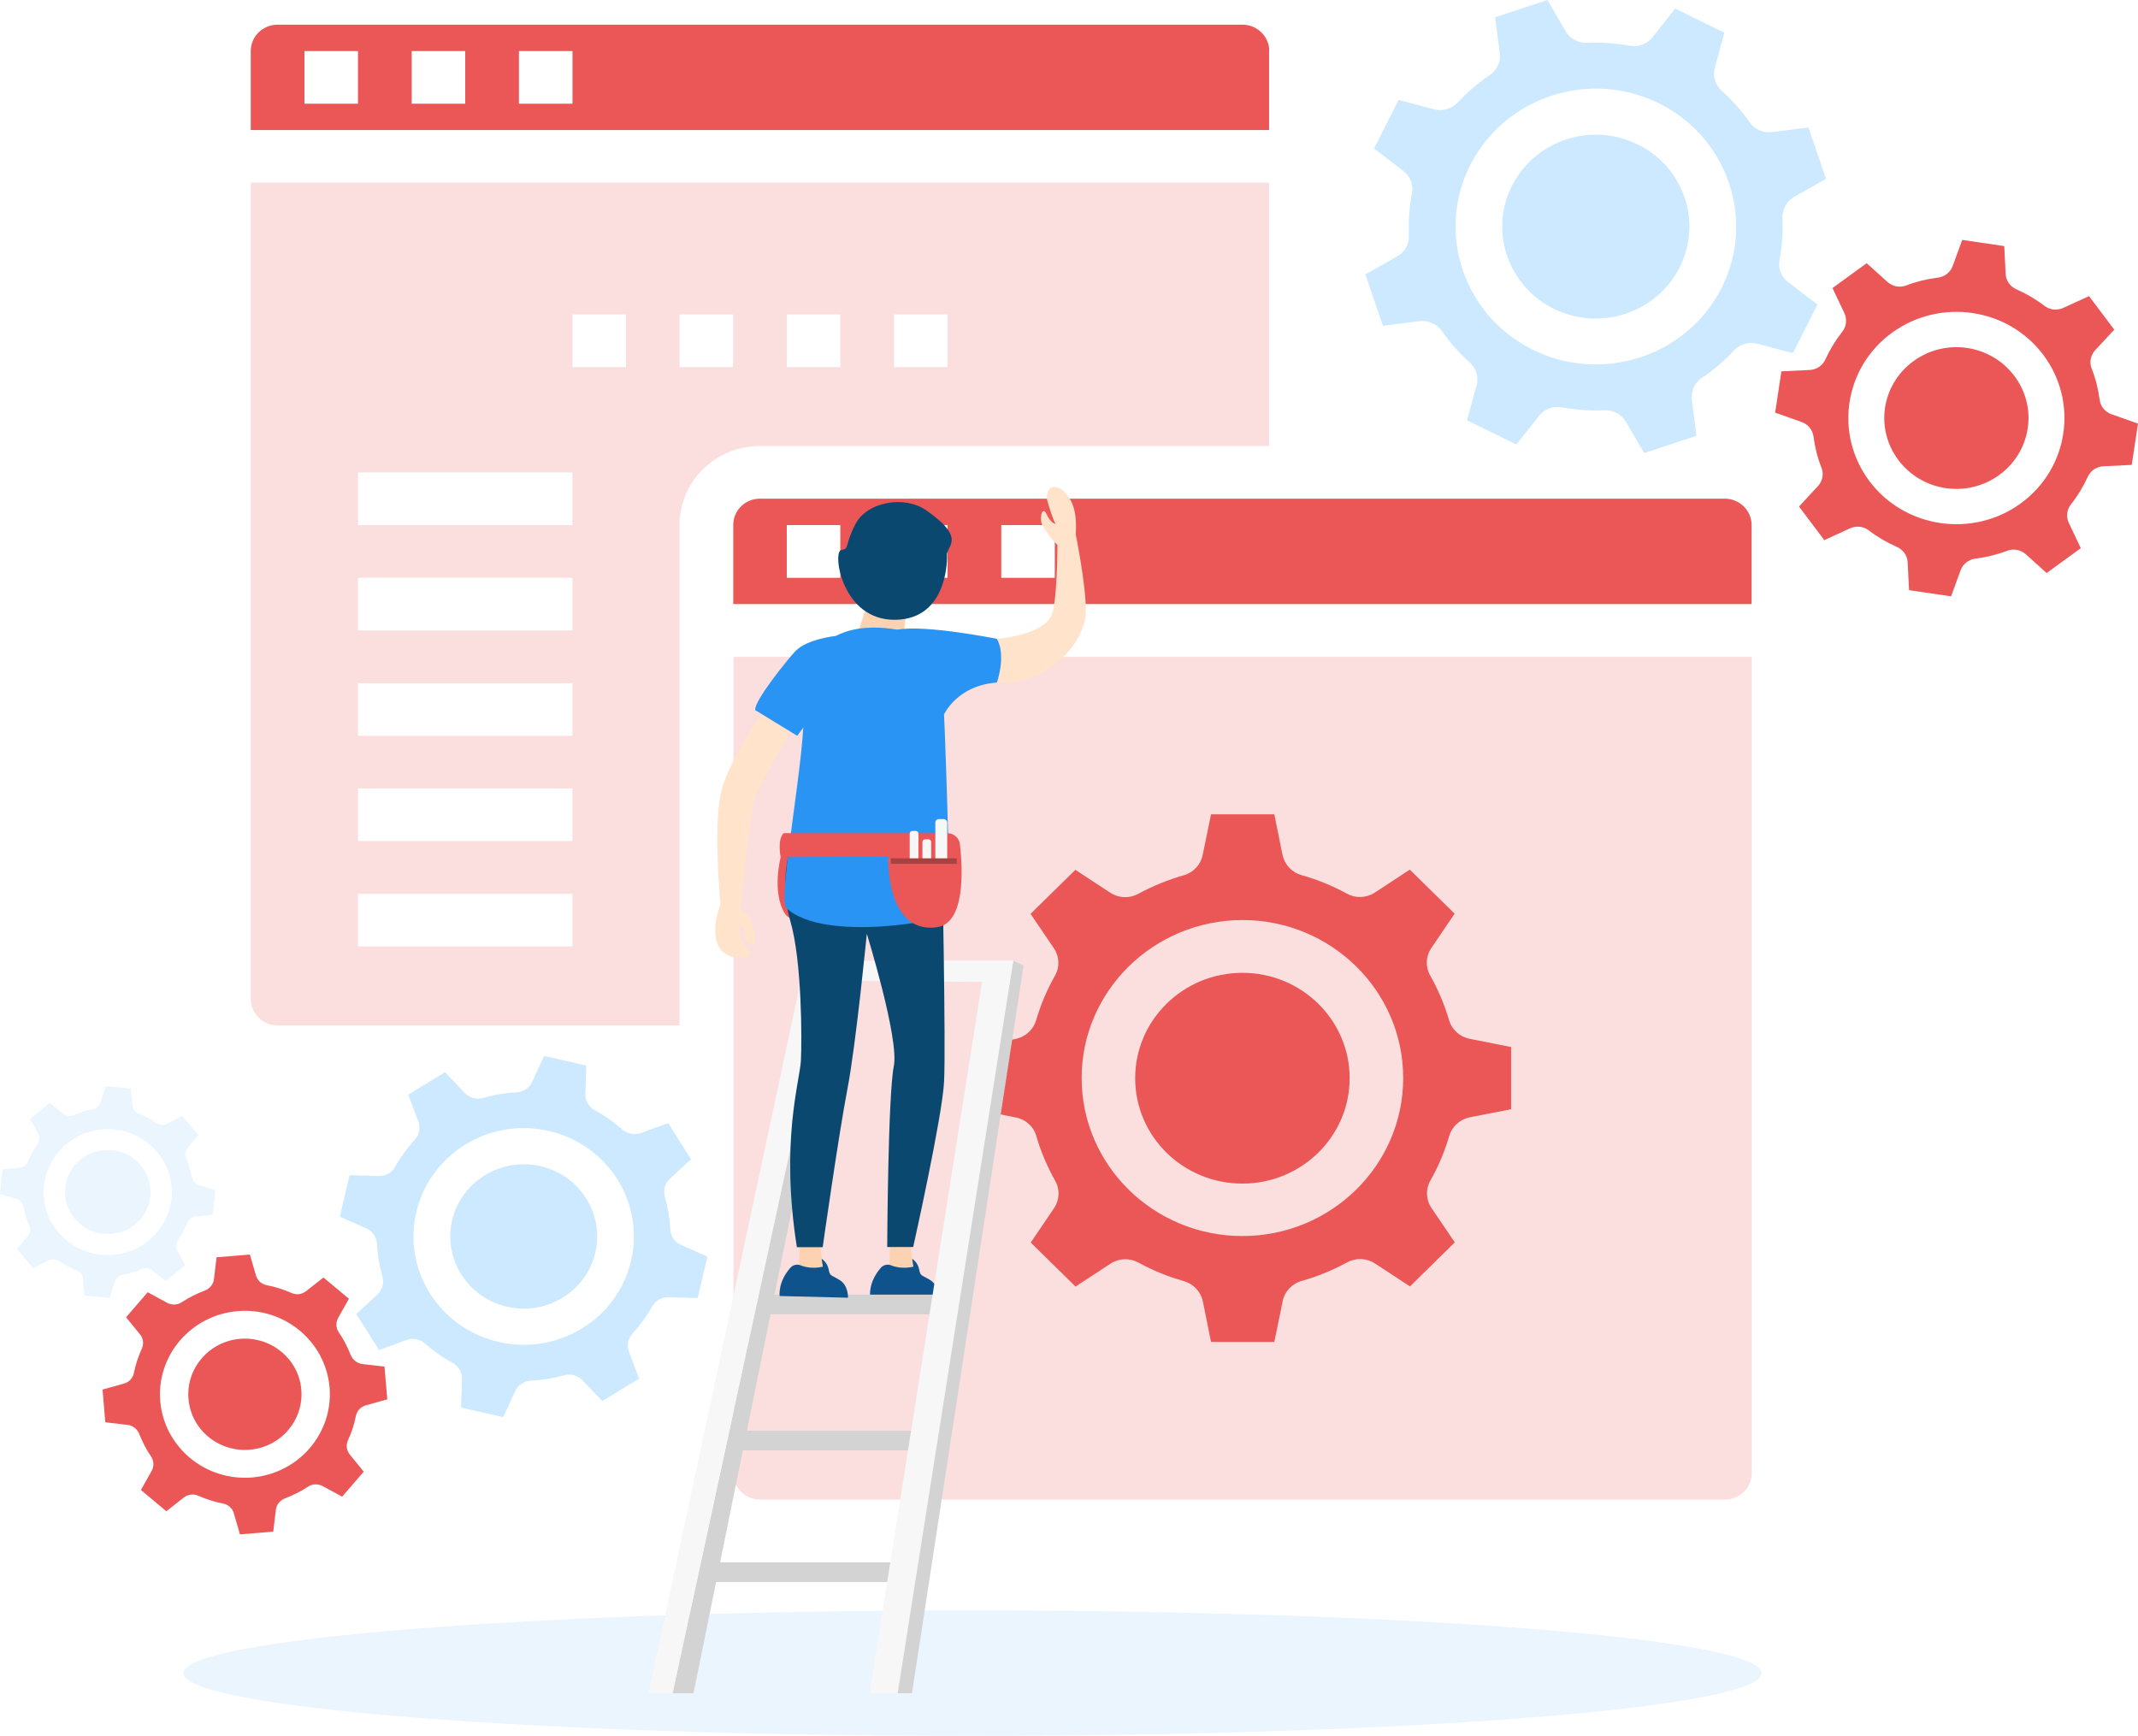
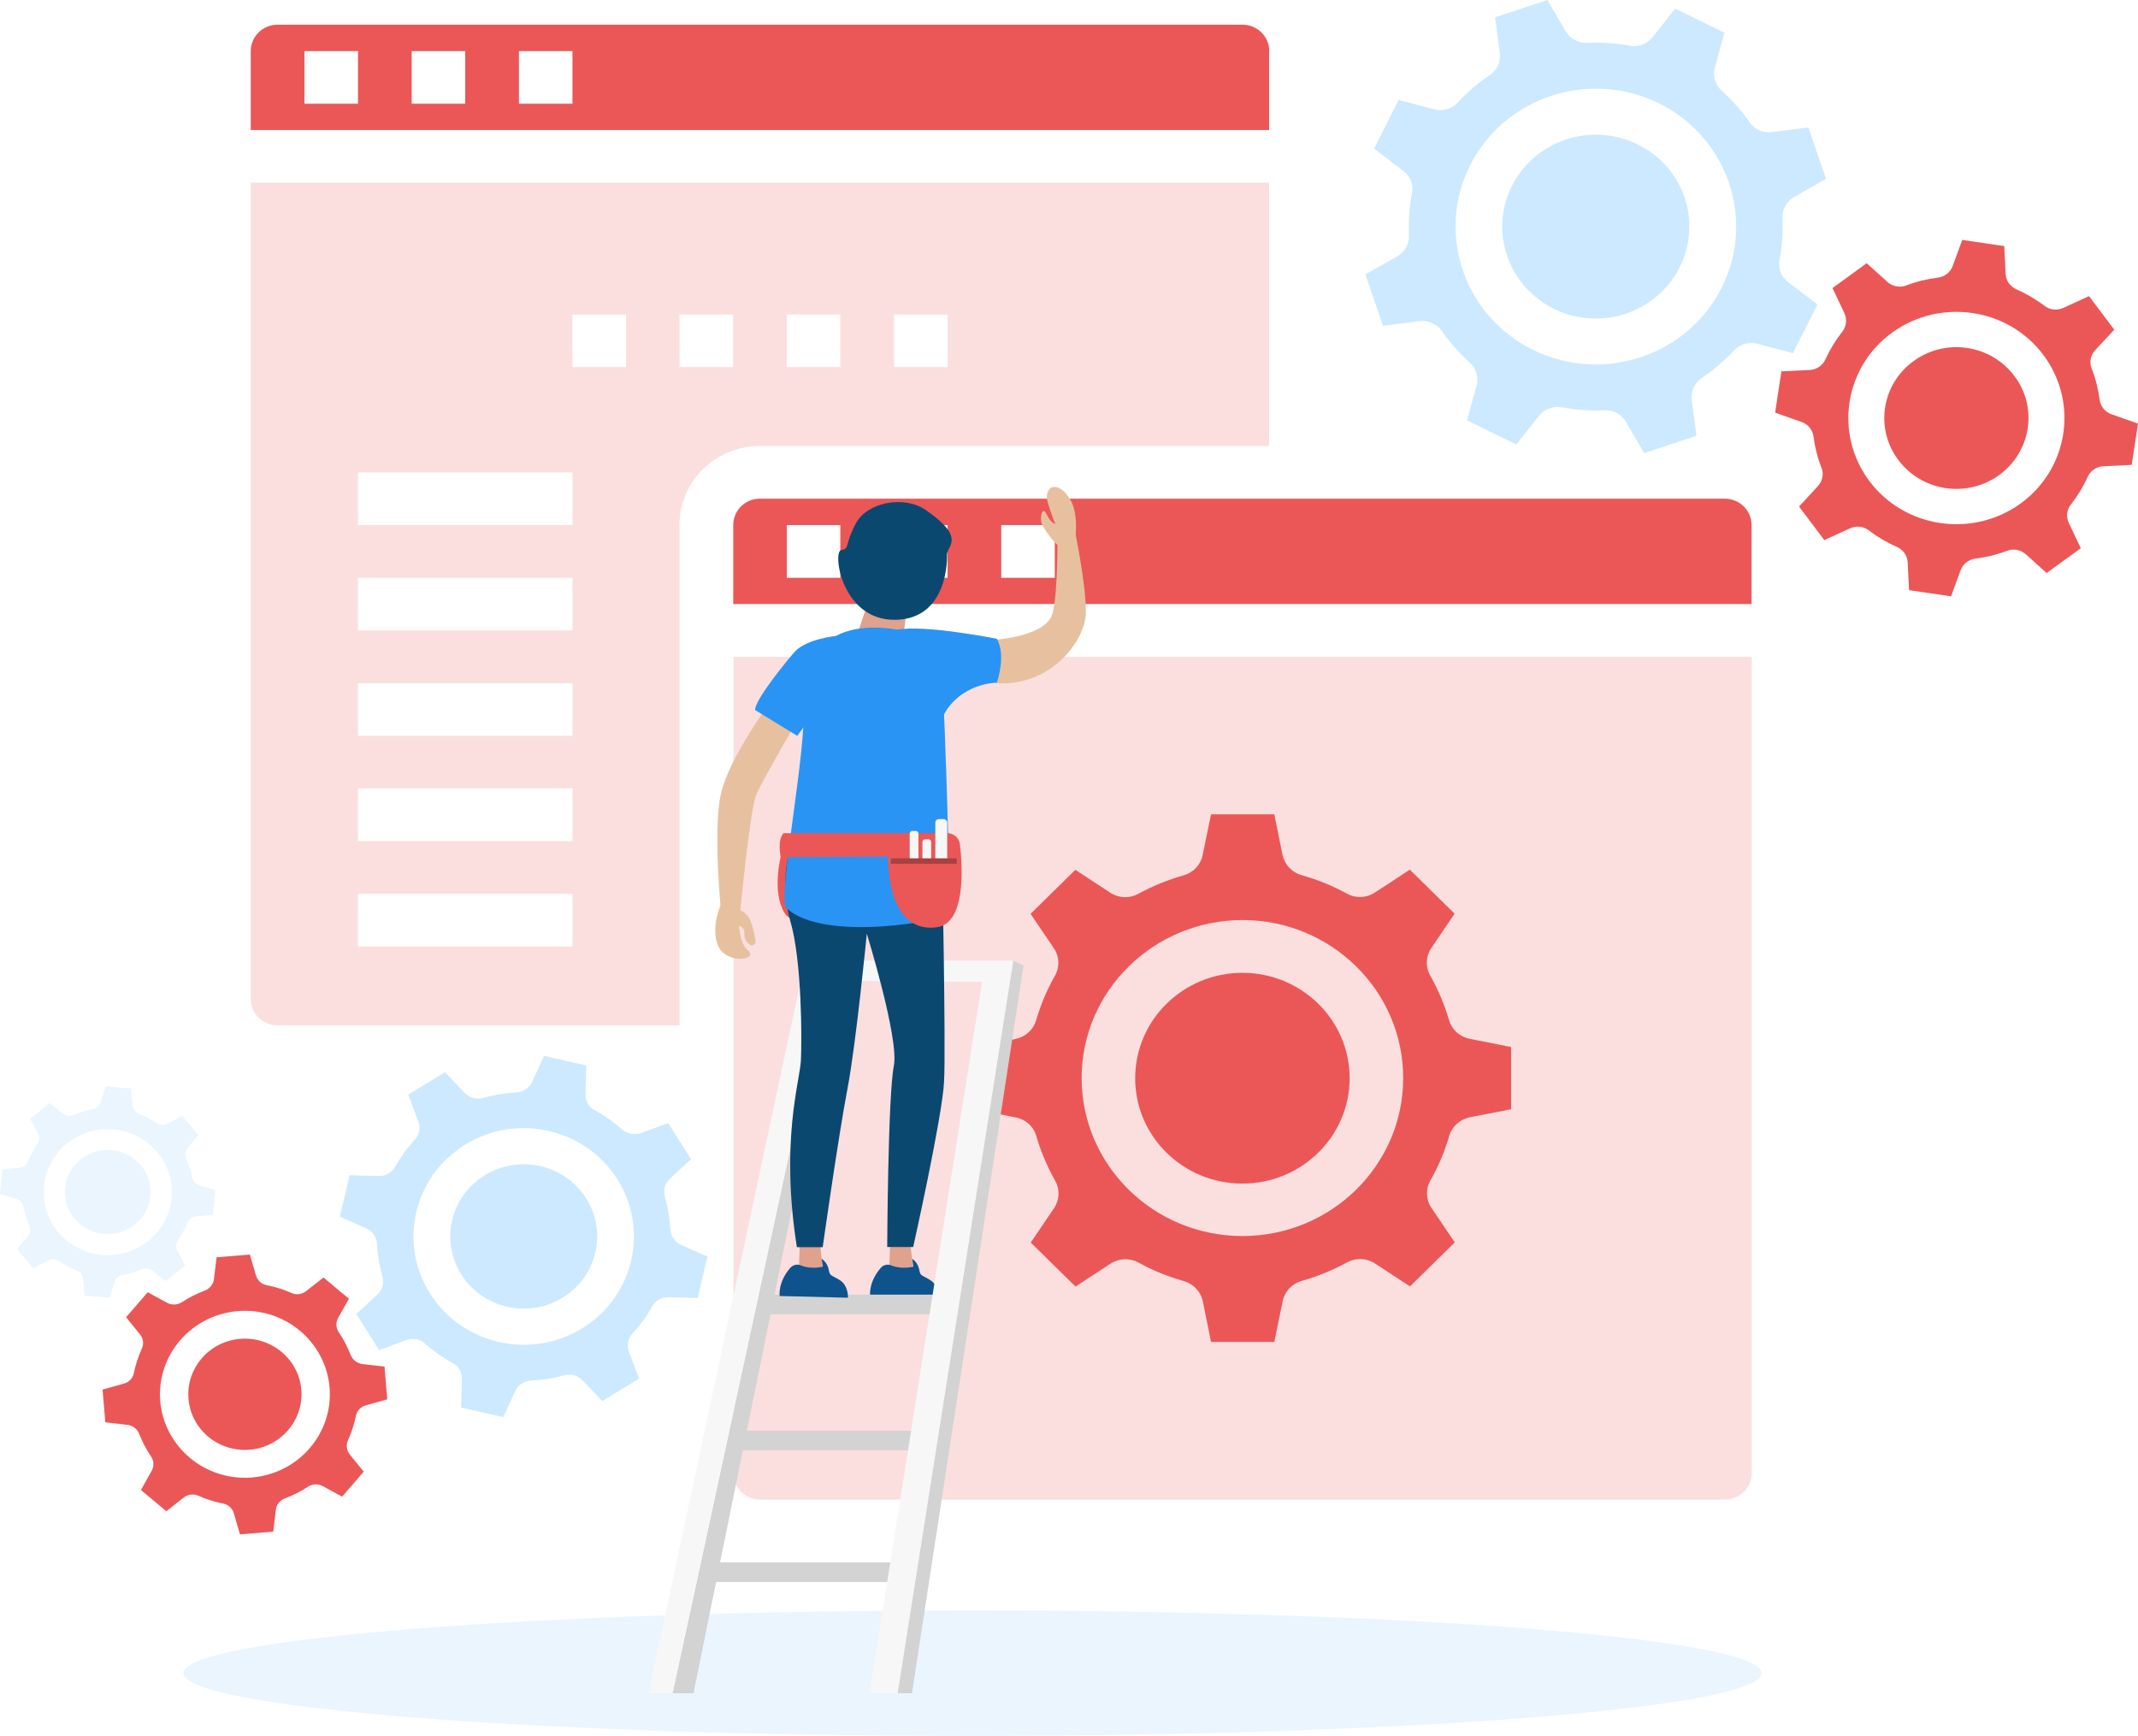
<svg xmlns="http://www.w3.org/2000/svg" width="452" height="367" viewBox="0 0 452 367" fill="none">
  <g opacity="0.1">
    <path d="M40.551 248.857C40.293 247.516 39.888 246.212 39.335 244.98C39.003 244.219 39.114 243.35 39.667 242.698L41.915 239.981L38.524 235.923L35.39 237.553C34.653 237.952 33.731 237.879 33.031 237.408C31.888 236.647 30.672 235.995 29.381 235.488C28.607 235.198 28.054 234.474 27.98 233.64L27.649 230.162L22.34 229.655L21.308 233.025C21.05 233.822 20.386 234.401 19.538 234.546C18.174 234.8 16.847 235.198 15.594 235.742C14.82 236.068 13.935 235.959 13.271 235.416L10.507 233.206L6.378 236.539L8.037 239.618C8.442 240.343 8.368 241.249 7.889 241.937C7.115 243.06 6.451 244.256 5.935 245.524C5.64 246.284 4.903 246.828 4.055 246.9L0.516 247.226L0 252.443L3.428 253.458C4.239 253.711 4.829 254.363 4.977 255.197C5.235 256.537 5.64 257.841 6.193 259.073C6.525 259.834 6.414 260.74 5.862 261.356L3.613 264.073L7.004 268.131L10.138 266.5C10.875 266.102 11.797 266.174 12.497 266.645C13.64 267.406 14.857 268.058 16.147 268.565C16.921 268.855 17.474 269.58 17.548 270.413L17.88 273.891L23.188 274.398L24.22 271.029C24.478 270.232 25.142 269.652 25.99 269.507C27.354 269.254 28.681 268.855 29.934 268.312C30.708 267.986 31.593 268.094 32.257 268.638L35.022 270.848L39.151 267.515L37.492 264.435C37.086 263.711 37.16 262.805 37.639 262.116C38.413 260.993 39.077 259.798 39.593 258.53C39.888 257.769 40.625 257.226 41.473 257.153L45.012 256.827L45.528 251.61L42.1 250.596C41.325 250.342 40.699 249.654 40.551 248.857ZM21.455 265.305C14.009 264.58 8.553 258.059 9.29 250.741C10.027 243.422 16.663 238.06 24.11 238.785C31.556 239.51 37.012 246.031 36.275 253.349C35.538 260.667 28.902 265.993 21.455 265.305Z" fill="#2A94F4" />
    <path d="M13.787 251.14C14.267 246.249 18.691 242.698 23.667 243.169C28.644 243.64 32.257 247.988 31.777 252.879C31.298 257.77 26.875 261.32 21.898 260.849C16.921 260.378 13.308 256.031 13.787 251.14Z" fill="#2A94F4" />
  </g>
  <path opacity="0.1" d="M205.595 367C297.724 367 372.409 361.064 372.409 353.74C372.409 346.417 297.724 340.48 205.595 340.48C113.467 340.48 38.782 346.417 38.782 353.74C38.782 361.064 113.467 367 205.595 367Z" fill="#2A94F4" />
  <path opacity="0.19" d="M155.017 311.461C155.017 314.541 157.56 317.041 160.694 317.041H364.667C367.801 317.041 370.344 314.541 370.344 311.461V138.866H155.054V311.461H155.017Z" fill="#EB5757" />
-   <path d="M219.088 240.198C220.046 243.459 221.373 246.611 223.069 249.618C224.101 251.429 224.028 253.675 222.848 255.414L217.908 262.696L227.382 272.007L234.792 267.153C236.562 265.993 238.847 265.921 240.691 266.935C243.714 268.602 246.921 269.906 250.275 270.848C252.303 271.428 253.851 273.058 254.294 275.123L256.026 283.709H269.408L271.178 275.087C271.583 273.058 273.132 271.391 275.196 270.812C278.514 269.87 281.721 268.566 284.781 266.899C286.624 265.885 288.91 265.957 290.679 267.116L298.089 271.971L307.563 262.66L302.624 255.378C301.444 253.639 301.37 251.393 302.402 249.582C304.098 246.611 305.425 243.459 306.384 240.162C306.974 238.169 308.633 236.648 310.734 236.213L319.471 234.51V221.359L310.697 219.62C308.633 219.222 306.937 217.7 306.347 215.671C305.388 212.411 304.061 209.259 302.366 206.252C301.333 204.44 301.407 202.194 302.587 200.455L307.527 193.173L298.052 183.862L290.643 188.717C288.873 189.876 286.587 189.949 284.744 188.934C281.721 187.268 278.514 185.963 275.159 185.021C273.132 184.442 271.583 182.811 271.141 180.746L269.408 172.16H256.026L254.257 180.783C253.851 182.811 252.303 184.478 250.239 185.058C246.921 186 243.714 187.304 240.654 188.97C238.811 189.985 236.525 189.912 234.755 188.753L227.346 183.898L217.871 193.209L222.811 200.491C223.991 202.23 224.065 204.476 223.032 206.288C221.337 209.259 220.009 212.411 219.051 215.707C218.461 217.7 216.802 219.222 214.701 219.656L205.964 221.359V234.51L214.738 236.249C216.839 236.648 218.535 238.169 219.088 240.198V240.198ZM262.662 194.513C281.426 194.513 296.652 209.476 296.652 227.917C296.652 246.357 281.426 261.32 262.662 261.32C243.898 261.32 228.673 246.357 228.673 227.917C228.673 209.512 243.898 194.55 262.662 194.513ZM155.017 111.006V127.707H370.308V111.006C370.308 107.926 367.764 105.426 364.63 105.426H160.657C157.524 105.426 155.017 107.926 155.017 111.006V111.006ZM211.678 111.006H222.996V122.164H211.678V111.006ZM189.006 111.006H200.324V122.164H189.006V111.006ZM166.334 111.006H177.652V122.164H166.334V111.006Z" fill="#EB5757" />
+   <path d="M219.088 240.198C220.046 243.459 221.373 246.611 223.069 249.618C224.101 251.429 224.028 253.675 222.848 255.414L217.908 262.696L227.382 272.007L234.792 267.153C236.562 265.993 238.847 265.921 240.691 266.935C243.714 268.602 246.921 269.906 250.275 270.848C252.303 271.428 253.851 273.058 254.294 275.123L256.026 283.709H269.408L271.178 275.087C271.583 273.058 273.132 271.391 275.196 270.812C278.514 269.87 281.721 268.566 284.781 266.899C286.624 265.885 288.91 265.957 290.679 267.116L298.089 271.971L307.563 262.66L302.624 255.378C301.444 253.639 301.37 251.393 302.402 249.582C304.098 246.611 305.425 243.459 306.384 240.162C306.974 238.169 308.633 236.648 310.734 236.213L319.471 234.51V221.359L310.697 219.62C308.633 219.222 306.937 217.7 306.347 215.671C305.388 212.411 304.061 209.259 302.366 206.252C301.333 204.44 301.407 202.194 302.587 200.455L307.527 193.173L298.052 183.862L290.643 188.717C288.873 189.876 286.587 189.949 284.744 188.934C281.721 187.268 278.514 185.963 275.159 185.021C273.132 184.442 271.583 182.811 271.141 180.746L269.408 172.16H256.026L254.257 180.783C253.851 182.811 252.303 184.478 250.239 185.058C246.921 186 243.714 187.304 240.654 188.97C238.811 189.985 236.525 189.912 234.755 188.753L227.346 183.898L217.871 193.209L222.811 200.491C223.991 202.23 224.065 204.476 223.032 206.288C221.337 209.259 220.009 212.411 219.051 215.707C218.461 217.7 216.802 219.222 214.701 219.656L205.964 221.359V234.51L214.738 236.249C216.839 236.648 218.535 238.169 219.088 240.198ZM262.662 194.513C281.426 194.513 296.652 209.476 296.652 227.917C296.652 246.357 281.426 261.32 262.662 261.32C243.898 261.32 228.673 246.357 228.673 227.917C228.673 209.512 243.898 194.55 262.662 194.513ZM155.017 111.006V127.707H370.308V111.006C370.308 107.926 367.764 105.426 364.63 105.426H160.657C157.524 105.426 155.017 107.926 155.017 111.006ZM211.678 111.006H222.996V122.164H211.678V111.006ZM189.006 111.006H200.324V122.164H189.006V111.006ZM166.334 111.006H177.652V122.164H166.334V111.006Z" fill="#EB5757" />
  <path d="M285.334 227.953C285.334 240.235 275.196 250.234 262.662 250.234C250.128 250.234 239.99 240.271 239.99 227.953C239.99 215.672 250.128 205.672 262.662 205.672C275.159 205.672 285.334 215.635 285.334 227.953ZM268.339 10.797C268.339 7.717 265.796 5.217 262.662 5.217H58.689C55.555 5.217 53.012 7.717 53.012 10.797V27.498H268.302V10.797H268.339ZM75.683 21.919H64.366V10.797H75.683V21.919ZM98.355 21.919H87.038V10.797H98.355V21.919ZM121.027 21.919H109.71V10.797H121.027V21.919Z" fill="#EB5757" />
-   <path opacity="0.19" d="M143.662 111.006C143.662 101.768 151.256 94.305 160.657 94.305H268.302V38.621H53.012V211.216C53.012 214.295 55.555 216.795 58.689 216.795H143.662V111.006V111.006ZM189.006 66.481H200.324V77.603H189.006V66.481V66.481ZM166.334 66.481H177.652V77.603H166.334V66.481V66.481ZM143.662 66.481H154.98V77.603H143.662V66.481V66.481ZM121.027 200.093H75.683V188.971H121.027V200.093ZM121.027 177.813H75.683V166.69H121.027V177.813ZM121.027 155.568H75.683V144.446H121.027V155.568ZM121.027 133.287H75.683V122.165H121.027V133.287V133.287ZM121.027 111.006H75.683V99.884H121.027V111.006ZM121.027 77.603V66.481H132.345V77.603H121.027V77.603Z" fill="#EB5757" />
-   <path d="M188.011 267.479L188.232 261.61L192.471 262.878L193.282 270.197C193.282 270.197 189.227 270.45 188.011 267.479V267.479Z" fill="#FCD2B1" />
-   <path d="M188.379 267.515C189.375 267.914 191.034 268.276 193.098 267.805L192.84 266.139C192.84 266.139 194.02 266.827 194.315 268.349C194.61 269.834 194.683 269.436 196.6 270.595C198.554 271.754 198.407 274.363 198.407 274.363L183.956 274C183.956 274 183.55 271.138 186.168 268.095C186.684 267.443 187.605 267.189 188.379 267.515V267.515Z" fill="#0E538C" />
+   <path opacity="0.19" d="M143.662 111.006C143.662 101.768 151.256 94.305 160.657 94.305H268.302V38.621H53.012V211.216C53.012 214.295 55.555 216.795 58.689 216.795H143.662V111.006ZM189.006 66.481H200.324V77.603H189.006V66.481ZM166.334 66.481H177.652V77.603H166.334V66.481ZM143.662 66.481H154.98V77.603H143.662V66.481ZM121.027 200.093H75.683V188.971H121.027V200.093ZM121.027 177.813H75.683V166.69H121.027V177.813ZM121.027 155.568H75.683V144.446H121.027V155.568ZM121.027 133.287H75.683V122.165H121.027V133.287ZM121.027 111.006H75.683V99.884H121.027V111.006ZM121.027 77.603V66.481H132.345V77.603H121.027Z" fill="#EB5757" />
+   <path d="M188.011 267.641L188.232 261.771L192.471 263.04L193.282 270.358C193.282 270.358 189.227 270.611 188.011 267.641Z" fill="#E0A18D" />
+   <path d="M188.379 267.515C189.375 267.914 191.034 268.276 193.098 267.805L192.84 266.139C192.84 266.139 194.02 266.827 194.315 268.349C194.61 269.834 194.683 269.436 196.6 270.595C198.554 271.754 198.407 274.363 198.407 274.363L183.956 274C183.956 274 183.55 271.138 186.168 268.095C186.684 267.443 187.605 267.189 188.379 267.515Z" fill="#0E538C" />
  <path d="M165.044 181.217C165.044 181.217 163.164 188.427 165.818 192.956C168.472 197.484 173.265 187.449 173.265 187.449C173.265 187.449 172.417 177.812 165.044 181.217Z" fill="#EB5757" />
-   <path d="M163.717 147.018C163.717 147.018 153.984 160.024 152.362 167.886C150.704 175.747 152.473 192.92 152.473 192.92H156.454C156.454 192.92 158.556 171.001 159.883 167.886C161.21 164.697 169.836 149.988 169.836 149.988L163.717 147.018V147.018Z" fill="#FFE3CA" />
+   <path d="M163.717 147.179C163.717 147.179 153.984 160.185 152.362 168.047C150.704 175.908 152.473 193.081 152.473 193.081H156.454C156.454 193.081 158.556 171.162 159.883 168.047C161.21 164.858 169.836 150.149 169.836 150.149L163.717 147.179Z" fill="#E7C19F" />
  <path d="M162.058 273.71H198.996V277.876H162.058V273.71ZM154.169 302.476H193.872V306.642H154.169V302.476ZM150.593 330.3H190.296V334.466H150.593V330.3Z" fill="#D3D3D3" />
  <path d="M146.612 357.979H142.188L174.776 207.339H177.246L146.612 357.979ZM192.803 357.979H188.379L214.222 203.1L216.397 204.115L192.803 357.979Z" fill="#D3D3D3" />
  <path d="M183.845 357.979L207.623 207.592L174.776 207.339L142.188 357.979H137.1L170.205 203.1H214.222L189.78 357.979H183.108" fill="#F7F7F7" />
-   <path d="M168.915 267.479L169.136 261.61L173.375 262.878L174.186 270.197C174.15 270.197 170.131 270.45 168.915 267.479V267.479Z" fill="#FCD2B1" />
-   <path d="M210.756 135.062C210.756 135.062 221.263 134.301 222.516 129.519C223.77 124.736 223.549 111.839 223.549 111.839H227.198C227.198 111.839 229.705 123.831 229.557 129.519C229.41 135.207 222.369 144.916 210.756 144.3C199.181 143.684 210.756 135.062 210.756 135.062V135.062Z" fill="#FFE3CA" />
-   <path d="M176.73 134.446C176.73 134.446 170.647 135.062 168.141 137.671C166.924 138.939 159.367 148.141 159.662 150.133L168.546 155.568L175.809 145.677L176.73 134.446V134.446Z" fill="#2A94F4" />
-   <path d="M167.219 178.754C167.219 178.754 164.602 186.362 167.072 194.695C169.541 203.027 169.541 219.838 169.32 224.221C169.099 228.605 164.933 241.285 168.472 263.675H173.928C173.928 263.675 177.246 240.198 179.163 230.199C180.97 220.816 183.255 197.412 183.255 197.412C183.255 197.412 190.112 219.62 188.969 225.345C187.716 231.648 187.568 263.639 187.568 263.639H193.061C193.061 263.639 199.218 236.105 199.586 228.714C199.992 221.323 199.144 179.877 199.144 179.877C199.144 179.877 180.859 167.668 167.219 178.754V178.754Z" fill="#0B4870" />
-   <path d="M185.946 119.991L180.38 136.729L190.444 138.685L192.656 121.331L185.946 119.991Z" fill="#FCD2B1" />
+   <path d="M168.915 267.641L169.136 261.771L173.375 263.04L174.186 270.358C174.15 270.358 170.131 270.611 168.915 267.641Z" fill="#E0A18D" />
+   <path d="M210.756 135.223C210.756 135.223 221.263 134.462 222.516 129.68C223.77 124.898 223.549 112 223.549 112H227.198C227.198 112 229.705 123.992 229.557 129.68C229.41 135.368 222.369 145.077 210.756 144.461C199.181 143.845 210.756 135.223 210.756 135.223Z" fill="#E7C19F" />
+   <path d="M176.73 134.446C176.73 134.446 170.647 135.062 168.141 137.671C166.924 138.939 159.367 148.141 159.662 150.133L168.546 155.568L175.809 145.677L176.73 134.446Z" fill="#2A94F4" />
+   <path d="M167.219 178.754C167.219 178.754 164.602 186.362 167.072 194.695C169.541 203.027 169.541 219.838 169.32 224.221C169.099 228.605 164.933 241.285 168.472 263.675H173.928C173.928 263.675 177.246 240.198 179.163 230.199C180.97 220.816 183.255 197.412 183.255 197.412C183.255 197.412 190.112 219.62 188.969 225.345C187.716 231.648 187.568 263.639 187.568 263.639H193.061C193.061 263.639 199.218 236.105 199.586 228.714C199.992 221.323 199.144 179.877 199.144 179.877C199.144 179.877 180.859 167.668 167.219 178.754Z" fill="#0B4870" />
+   <path d="M185.946 119.991L180.38 136.729L190.444 138.685L192.656 121.331L185.946 119.991Z" fill="#E0A18D" />
  <path d="M191.66 133.504C191.66 133.504 198.48 134.881 199.181 143.648C199.881 152.416 200.84 189.804 200.84 193.028C200.618 194.514 174.113 199.477 166.224 191.942C164.233 190.021 170.758 157.488 169.836 148.938C168.878 140.424 174.039 129.591 191.66 133.504Z" fill="#2A94F4" />
-   <path d="M199.586 151.039C199.586 151.039 202.314 144.916 210.756 144.3C210.756 144.3 212.784 138.612 210.756 135.062C210.756 135.062 195.457 131.982 189.633 133.142C183.808 134.301 199.586 151.039 199.586 151.039V151.039Z" fill="#2A94F4" />
-   <path d="M227.161 115.064C227.161 115.064 228.304 109.05 226.276 105.644C225.06 103.615 223.733 102.673 222.406 103.036C221.521 103.289 221.152 104.811 221.373 105.68C221.668 106.803 222.627 109.883 223.143 110.752C223.143 110.752 222.221 110.752 221.263 108.723C220.341 106.731 219.641 109.665 220.378 111.042C221.484 113.035 225.134 118.505 227.161 115.064Z" fill="#FFE3CA" />
-   <path d="M169.247 267.515C170.242 267.914 171.901 268.276 173.965 267.805L173.707 266.139C173.707 266.139 174.887 266.827 175.182 268.349C175.477 269.834 175.55 269.436 177.467 270.595C179.421 271.754 179.274 274.363 179.274 274.363L164.823 274C164.823 274 164.417 271.138 167.035 268.095C167.588 267.443 168.472 267.189 169.247 267.515V267.515Z" fill="#0E538C" />
+   <path d="M199.586 151.039C199.586 151.039 202.314 144.916 210.756 144.3C210.756 144.3 212.784 138.612 210.756 135.062C210.756 135.062 195.457 131.982 189.633 133.142C183.808 134.301 199.586 151.039 199.586 151.039Z" fill="#2A94F4" />
+   <path d="M227.161 115.064C227.161 115.064 228.304 109.05 226.276 105.644C225.06 103.615 223.733 102.673 222.406 103.036C221.521 103.289 221.152 104.811 221.373 105.68C221.668 106.803 222.627 109.883 223.143 110.752C223.143 110.752 222.221 110.752 221.263 108.723C220.341 106.731 219.641 109.665 220.378 111.042C221.484 113.035 225.134 118.505 227.161 115.064Z" fill="#E7C19F" />
+   <path d="M169.247 267.515C170.242 267.914 171.901 268.276 173.965 267.805L173.707 266.139C173.707 266.139 174.887 266.827 175.182 268.349C175.477 269.834 175.55 269.436 177.467 270.595C179.421 271.754 179.274 274.363 179.274 274.363L164.823 274C164.823 274 164.417 271.138 167.035 268.095C167.588 267.443 168.472 267.189 169.247 267.515Z" fill="#0E538C" />
  <path d="M200.213 117.491C199.955 115.389 204.6 113.977 195.716 107.818C191.181 104.702 183.292 106.079 180.859 110.788C178.426 115.498 179.716 115.969 177.836 116.295C175.956 116.657 177.947 131.222 189.301 131.04C200.692 130.859 200.213 117.491 200.213 117.491Z" fill="#0B4870" />
-   <path d="M165.671 176.146H200.25C201.651 176.146 202.794 177.16 202.941 178.5C203.531 183.609 204.158 195.202 198.075 196.035C190.259 197.122 187.753 188.826 187.753 181.109L165.044 181.218C165.044 181.218 164.27 177.522 165.671 176.146V176.146Z" fill="#EB5757" />
-   <path d="M156.196 190.891C156.196 190.891 155.533 198.608 158.076 200.709C160.62 202.847 153.579 203.789 151.846 199.876C150.114 195.963 152.473 190.891 152.473 190.891H156.196V190.891Z" fill="#FFE3CA" />
-   <path d="M155.533 191.905C155.533 191.905 157.892 192.304 158.777 194.804C159.293 196.217 159.588 197.738 159.735 198.789C159.846 199.477 159.035 199.948 158.445 199.513C157.855 199.079 157.302 198.427 157.376 197.303C157.56 194.949 154.685 195.637 154.685 195.637C154.685 195.637 153.726 192.847 155.533 191.905Z" fill="#FFE3CA" />
+   <path d="M165.671 176.146H200.25C201.651 176.146 202.794 177.16 202.941 178.5C203.531 183.609 204.158 195.202 198.075 196.035C190.259 197.122 187.753 188.826 187.753 181.109L165.044 181.218C165.044 181.218 164.27 177.522 165.671 176.146Z" fill="#EB5757" />
+   <path d="M156.196 191.052C156.196 191.052 155.533 198.769 158.076 200.87C160.62 203.008 153.579 203.95 151.846 200.037C150.114 196.124 152.473 191.052 152.473 191.052H156.196Z" fill="#E7C19F" />
+   <path d="M155.533 192.066C155.533 192.066 157.892 192.465 158.777 194.965C159.293 196.378 159.588 197.899 159.735 198.95C159.846 199.638 159.035 200.109 158.445 199.675C157.855 199.24 157.302 198.588 157.376 197.465C157.56 195.11 154.685 195.798 154.685 195.798C154.685 195.798 153.726 193.008 155.533 192.066Z" fill="#E7C19F" />
  <path d="M194.13 181.471H192.324V176.218C192.324 175.928 192.582 175.675 192.877 175.675H193.614C193.909 175.675 194.167 175.928 194.167 176.218V181.471H194.13ZM196.821 181.471H195.015V177.993C195.015 177.703 195.273 177.45 195.568 177.45H196.305C196.6 177.45 196.858 177.703 196.858 177.993V181.471H196.821ZM200.25 181.471H197.743V173.899C197.743 173.501 198.075 173.175 198.48 173.175H199.513C199.918 173.175 200.25 173.501 200.25 173.899V181.471Z" fill="#F7F7F7" />
  <path opacity="0.32" d="M188.343 181.471H202.277V182.631H188.343V181.471Z" fill="#161616" />
-   <path d="M74.135 286.464C73.472 284.797 72.661 283.167 71.628 281.681C71.002 280.776 70.965 279.58 71.481 278.638L73.767 274.58L68.384 270.088L64.698 272.986C63.813 273.675 62.633 273.82 61.601 273.349C59.942 272.624 58.173 272.044 56.403 271.718C55.297 271.501 54.413 270.704 54.118 269.653L52.827 265.233L45.786 265.813L45.233 270.414C45.123 271.501 44.348 272.443 43.316 272.841C41.62 273.494 39.962 274.291 38.45 275.305C37.528 275.921 36.312 275.957 35.353 275.45L31.224 273.204L26.653 278.493L29.602 282.116C30.303 282.986 30.45 284.145 29.971 285.159C29.234 286.79 28.644 288.529 28.312 290.268C28.091 291.355 27.28 292.224 26.211 292.514L21.677 293.782L22.266 300.702L26.948 301.245C28.054 301.354 29.013 302.115 29.418 303.129C30.082 304.795 30.893 306.426 31.925 307.911C32.552 308.817 32.589 310.012 32.072 310.954L29.787 315.012L35.169 319.504L38.855 316.606C39.74 315.918 40.92 315.773 41.952 316.244C43.611 316.968 45.381 317.548 47.15 317.874C48.256 318.092 49.141 318.889 49.436 319.939L50.726 324.395L57.767 323.816L58.32 319.215C58.431 318.128 59.205 317.186 60.237 316.787C61.933 316.135 63.592 315.338 65.103 314.324C66.025 313.708 67.242 313.672 68.2 314.179L72.329 316.425L76.9 311.136L73.951 307.513C73.251 306.643 73.103 305.484 73.582 304.469C74.32 302.839 74.909 301.1 75.241 299.361C75.462 298.274 76.273 297.405 77.342 297.115L81.877 295.847L81.287 288.927L76.605 288.384C75.499 288.239 74.541 287.478 74.135 286.464V286.464ZM53.27 312.367C43.39 313.164 34.727 305.955 33.879 296.245C33.068 286.536 40.404 278.022 50.284 277.189C60.163 276.392 68.827 283.602 69.674 293.311C70.486 303.02 63.15 311.534 53.27 312.367V312.367Z" fill="#EB5757" />
+   <path d="M74.135 286.464C73.472 284.797 72.661 283.167 71.628 281.681C71.002 280.776 70.965 279.58 71.481 278.638L73.767 274.58L68.384 270.088L64.698 272.986C63.813 273.675 62.633 273.82 61.601 273.349C59.942 272.624 58.173 272.044 56.403 271.718C55.297 271.501 54.413 270.704 54.118 269.653L52.827 265.233L45.786 265.813L45.233 270.414C45.123 271.501 44.348 272.443 43.316 272.841C41.62 273.494 39.962 274.291 38.45 275.305C37.528 275.921 36.312 275.957 35.353 275.45L31.224 273.204L26.653 278.493L29.602 282.116C30.303 282.986 30.45 284.145 29.971 285.159C29.234 286.79 28.644 288.529 28.312 290.268C28.091 291.355 27.28 292.224 26.211 292.514L21.677 293.782L22.266 300.702L26.948 301.245C28.054 301.354 29.013 302.115 29.418 303.129C30.082 304.795 30.893 306.426 31.925 307.911C32.552 308.817 32.589 310.012 32.072 310.954L29.787 315.012L35.169 319.504L38.855 316.606C39.74 315.918 40.92 315.773 41.952 316.244C43.611 316.968 45.381 317.548 47.15 317.874C48.256 318.092 49.141 318.889 49.436 319.939L50.726 324.395L57.767 323.816L58.32 319.215C58.431 318.128 59.205 317.186 60.237 316.787C61.933 316.135 63.592 315.338 65.103 314.324C66.025 313.708 67.242 313.672 68.2 314.179L72.329 316.425L76.9 311.136L73.951 307.513C73.251 306.643 73.103 305.484 73.582 304.469C74.32 302.839 74.909 301.1 75.241 299.361C75.462 298.274 76.273 297.405 77.342 297.115L81.877 295.847L81.287 288.927L76.605 288.384C75.499 288.239 74.541 287.478 74.135 286.464ZM53.27 312.367C43.39 313.164 34.727 305.955 33.879 296.245C33.068 286.536 40.404 278.022 50.284 277.189C60.163 276.392 68.827 283.602 69.674 293.311C70.486 303.02 63.15 311.534 53.27 312.367Z" fill="#EB5757" />
  <path d="M39.851 295.774C39.298 289.289 44.201 283.601 50.763 283.057C57.362 282.514 63.15 287.332 63.703 293.781C64.255 300.266 59.352 305.954 52.791 306.498C46.192 307.041 40.404 302.259 39.851 295.774Z" fill="#EB5757" />
  <path d="M131.534 238.785C129.764 237.228 127.847 235.851 125.746 234.728C124.456 234.039 123.718 232.699 123.755 231.286L123.94 225.272L115.018 223.243L112.512 228.714C111.922 230.018 110.631 230.887 109.157 230.96C106.797 231.069 104.438 231.467 102.153 232.119C100.752 232.518 99.24 232.119 98.245 231.069L94.079 226.685L86.301 231.431L88.439 237.083C88.955 238.423 88.66 239.945 87.665 240.995C86.079 242.734 84.679 244.618 83.536 246.683C82.835 247.951 81.471 248.676 80.034 248.64L73.914 248.459L71.85 257.226L77.416 259.69C78.743 260.269 79.628 261.537 79.702 262.986C79.812 265.305 80.218 267.624 80.845 269.87C81.25 271.247 80.845 272.732 79.776 273.71L75.315 277.804L80.144 285.448L85.895 283.311C87.259 282.804 88.771 283.094 89.876 284.072C91.646 285.63 93.563 287.006 95.664 288.129C96.955 288.818 97.729 290.158 97.655 291.571L97.471 297.585L106.392 299.614L108.899 294.143C109.489 292.839 110.779 291.97 112.253 291.897C114.613 291.788 116.972 291.39 119.258 290.774C120.659 290.376 122.17 290.774 123.165 291.825L127.331 296.208L135.11 291.462L132.972 285.811C132.455 284.47 132.75 282.949 133.746 281.898C135.331 280.159 136.732 278.275 137.875 276.21C138.575 274.942 139.939 274.217 141.377 274.254L147.496 274.435L149.561 265.667L143.994 263.204C142.667 262.624 141.782 261.356 141.709 259.907C141.598 257.588 141.192 255.27 140.566 253.023C140.16 251.647 140.566 250.161 141.635 249.183L146.095 245.089L141.266 237.445L135.515 239.546C134.151 240.017 132.64 239.727 131.534 238.785ZM123.055 280.847C112.143 287.55 97.766 284.253 90.946 273.529C84.126 262.805 87.48 248.676 98.392 241.974C109.304 235.271 123.682 238.568 130.502 249.292C137.285 260.052 133.967 274.145 123.055 280.847Z" fill="#CCE9FF" />
  <path d="M97.544 269.471C93.01 262.334 95.222 252.915 102.521 248.458C109.82 244.002 119.368 246.176 123.903 253.349C128.437 260.486 126.225 269.906 118.926 274.362C111.664 278.818 102.079 276.645 97.544 269.471Z" fill="#CCE9FF" />
-   <path d="M389.477 70.139C388.039 71.951 386.86 73.907 385.901 76.009C385.311 77.277 384.058 78.146 382.62 78.219L376.611 78.508L375.284 87.24L380.925 89.232C382.252 89.703 383.21 90.899 383.394 92.275C383.689 94.558 384.242 96.768 385.09 98.905C385.606 100.21 385.311 101.695 384.353 102.746L380.335 107.093L385.68 114.194L391.136 111.694C392.426 111.114 393.938 111.259 395.081 112.129C396.924 113.542 398.915 114.701 401.053 115.643C402.343 116.223 403.228 117.455 403.302 118.867L403.596 124.773L412.481 126.077L414.508 120.534C414.988 119.23 416.204 118.288 417.605 118.107C419.928 117.817 422.176 117.273 424.351 116.44C425.678 115.933 427.19 116.223 428.259 117.165L432.683 121.15L439.908 115.897L437.365 110.535C436.775 109.267 436.922 107.781 437.807 106.658C439.245 104.847 440.424 102.89 441.383 100.789C441.973 99.521 443.226 98.652 444.664 98.579L450.673 98.289L452 89.558L446.36 87.566C445.032 87.095 444.074 85.899 443.89 84.522C443.595 82.24 443.042 80.03 442.194 77.892C441.678 76.588 441.973 75.103 442.931 74.052L446.986 69.705L441.641 62.604L436.185 65.104C434.895 65.683 433.383 65.538 432.24 64.669C430.397 63.256 428.406 62.097 426.268 61.155C424.978 60.575 424.093 59.343 424.02 57.93L423.725 52.025L414.84 50.721L412.813 56.264C412.333 57.568 411.117 58.51 409.716 58.691C407.393 58.981 405.145 59.524 402.97 60.358C401.643 60.865 400.131 60.575 399.062 59.633L394.638 55.648L387.413 60.901L389.956 66.263C390.509 67.531 390.362 69.016 389.477 70.139V70.139ZM431.982 75.03C439.466 84.993 437.328 99.087 427.19 106.441C417.052 113.795 402.712 111.694 395.228 101.731C387.745 91.768 389.883 77.675 400.021 70.321C410.195 62.966 424.499 65.067 431.982 75.03V75.03Z" fill="#EB5757" />
+   <path d="M389.477 70.139C388.039 71.951 386.86 73.907 385.901 76.009C385.311 77.277 384.058 78.146 382.62 78.219L376.611 78.508L375.284 87.24L380.925 89.232C382.252 89.703 383.21 90.899 383.394 92.275C383.689 94.558 384.242 96.768 385.09 98.905C385.606 100.21 385.311 101.695 384.353 102.746L380.335 107.093L385.68 114.194L391.136 111.694C392.426 111.114 393.938 111.259 395.081 112.129C396.924 113.542 398.915 114.701 401.053 115.643C402.343 116.223 403.228 117.455 403.302 118.868L403.596 124.773L412.481 126.077L414.508 120.534C414.988 119.23 416.204 118.288 417.605 118.107C419.928 117.817 422.176 117.273 424.351 116.44C425.678 115.933 427.19 116.223 428.259 117.165L432.683 121.15L439.908 115.897L437.365 110.535C436.775 109.267 436.922 107.781 437.807 106.658C439.245 104.847 440.424 102.89 441.383 100.789C441.973 99.521 443.226 98.652 444.664 98.579L450.673 98.289L452 89.558L446.36 87.566C445.032 87.095 444.074 85.899 443.89 84.522C443.595 82.24 443.042 80.03 442.194 77.892C441.678 76.588 441.973 75.103 442.931 74.052L446.986 69.705L441.641 62.604L436.185 65.104C434.895 65.683 433.383 65.538 432.24 64.669C430.397 63.256 428.406 62.097 426.268 61.155C424.978 60.575 424.093 59.343 424.02 57.93L423.725 52.025L414.84 50.721L412.813 56.264C412.333 57.568 411.117 58.51 409.716 58.691C407.393 58.981 405.145 59.524 402.97 60.358C401.643 60.865 400.131 60.575 399.062 59.633L394.638 55.648L387.413 60.901L389.956 66.263C390.509 67.531 390.362 69.016 389.477 70.139ZM431.982 75.03C439.466 84.993 437.328 99.087 427.19 106.441C417.052 113.795 402.712 111.694 395.228 101.731C387.745 91.768 389.883 77.675 400.021 70.321C410.195 62.966 424.499 65.067 431.982 75.03Z" fill="#EB5757" />
  <path d="M422.656 100.427C415.872 105.354 406.361 103.941 401.348 97.275C396.334 90.609 397.772 81.262 404.555 76.335C411.338 71.407 420.849 72.82 425.863 79.486C430.876 86.116 429.439 95.5 422.656 100.427Z" fill="#EB5757" />
-   <path d="M298.495 40.866C297.942 43.801 297.757 46.772 297.868 49.742C297.942 51.554 297.02 53.293 295.398 54.199L288.652 58.003L292.375 68.871L300.117 67.893C301.96 67.676 303.766 68.473 304.799 69.958C306.531 72.422 308.522 74.668 310.734 76.661C312.098 77.892 312.651 79.776 312.172 81.515L310.144 88.87L320.577 93.978L325.369 87.928C326.512 86.479 328.355 85.79 330.162 86.116C333.148 86.66 336.171 86.877 339.194 86.732C341.037 86.66 342.806 87.566 343.728 89.16L347.599 95.79L358.658 92.13L357.663 84.522C357.442 82.711 358.253 80.936 359.764 79.921C362.271 78.255 364.556 76.262 366.584 74.088C367.837 72.748 369.754 72.204 371.524 72.675L379.044 74.668L384.242 64.379L378.049 59.669C376.574 58.546 375.874 56.735 376.206 54.959C376.759 52.025 376.98 49.054 376.833 46.083C376.759 44.272 377.717 42.533 379.302 41.627L386.049 37.823L382.325 26.954L374.584 27.933C372.741 28.15 370.934 27.353 369.902 25.867C368.206 23.404 366.179 21.158 363.967 19.165C362.603 17.933 362.05 16.049 362.529 14.31L364.556 6.92L354.161 1.811L349.368 7.862C348.225 9.311 346.382 9.999 344.576 9.673C341.59 9.13 338.567 8.912 335.544 9.057C333.701 9.13 331.931 8.224 331.009 6.63L327.139 0L316.079 3.659L317.075 11.267C317.296 13.079 316.485 14.854 314.973 15.868C312.466 17.535 310.181 19.527 308.153 21.701C306.9 23.042 304.983 23.585 303.213 23.114L295.693 21.122L290.495 31.411L296.651 36.12C298.163 37.243 298.863 39.055 298.495 40.866V40.866ZM350.585 21.774C365.257 28.947 371.229 46.446 363.967 60.865C356.667 75.284 338.862 81.153 324.189 74.016C309.517 66.843 303.545 49.344 310.808 34.925C318.107 20.506 335.913 14.636 350.585 21.774V21.774Z" fill="#CCE9FF" />
-   <path d="M355.082 56.553C350.216 66.154 338.346 70.103 328.576 65.321C318.807 60.538 314.789 48.873 319.655 39.272C324.521 29.671 336.392 25.722 346.161 30.505C355.967 35.251 359.948 46.916 355.082 56.553V56.553Z" fill="#CCE9FF" />
+   <path d="M298.495 40.866C297.942 43.801 297.757 46.772 297.868 49.742C297.942 51.554 297.02 53.293 295.398 54.199L288.652 58.003L292.375 68.871L300.117 67.893C301.96 67.676 303.766 68.473 304.799 69.958C306.531 72.422 308.522 74.668 310.734 76.661C312.098 77.892 312.651 79.776 312.172 81.515L310.144 88.87L320.577 93.978L325.369 87.928C326.512 86.479 328.355 85.79 330.162 86.116C333.148 86.66 336.171 86.877 339.194 86.732C341.037 86.66 342.806 87.566 343.728 89.16L347.599 95.79L358.658 92.13L357.663 84.522C357.442 82.711 358.253 80.936 359.764 79.921C362.271 78.255 364.556 76.262 366.584 74.088C367.837 72.748 369.754 72.204 371.524 72.675L379.044 74.668L384.242 64.379L378.049 59.669C376.574 58.546 375.874 56.735 376.206 54.959C376.759 52.025 376.98 49.054 376.833 46.083C376.759 44.272 377.717 42.533 379.302 41.627L386.049 37.823L382.325 26.954L374.584 27.933C372.741 28.15 370.934 27.353 369.902 25.867C368.206 23.404 366.179 21.158 363.967 19.165C362.603 17.933 362.05 16.049 362.529 14.31L364.556 6.92L354.161 1.811L349.368 7.862C348.225 9.311 346.382 9.999 344.576 9.673C341.59 9.13 338.567 8.912 335.544 9.057C333.701 9.13 331.931 8.224 331.009 6.63L327.139 0L316.079 3.659L317.075 11.267C317.296 13.079 316.485 14.854 314.973 15.868C312.466 17.535 310.181 19.527 308.153 21.701C306.9 23.042 304.983 23.585 303.213 23.114L295.693 21.122L290.495 31.411L296.651 36.12C298.163 37.243 298.863 39.055 298.495 40.866ZM350.585 21.774C365.257 28.947 371.229 46.446 363.967 60.865C356.667 75.284 338.862 81.153 324.189 74.016C309.517 66.843 303.545 49.344 310.808 34.925C318.107 20.506 335.913 14.636 350.585 21.774Z" fill="#CCE9FF" />
+   <path d="M355.082 56.553C350.216 66.154 338.346 70.103 328.576 65.321C318.807 60.538 314.789 48.873 319.655 39.272C324.521 29.671 336.392 25.722 346.161 30.505C355.967 35.251 359.948 46.916 355.082 56.553Z" fill="#CCE9FF" />
</svg>
